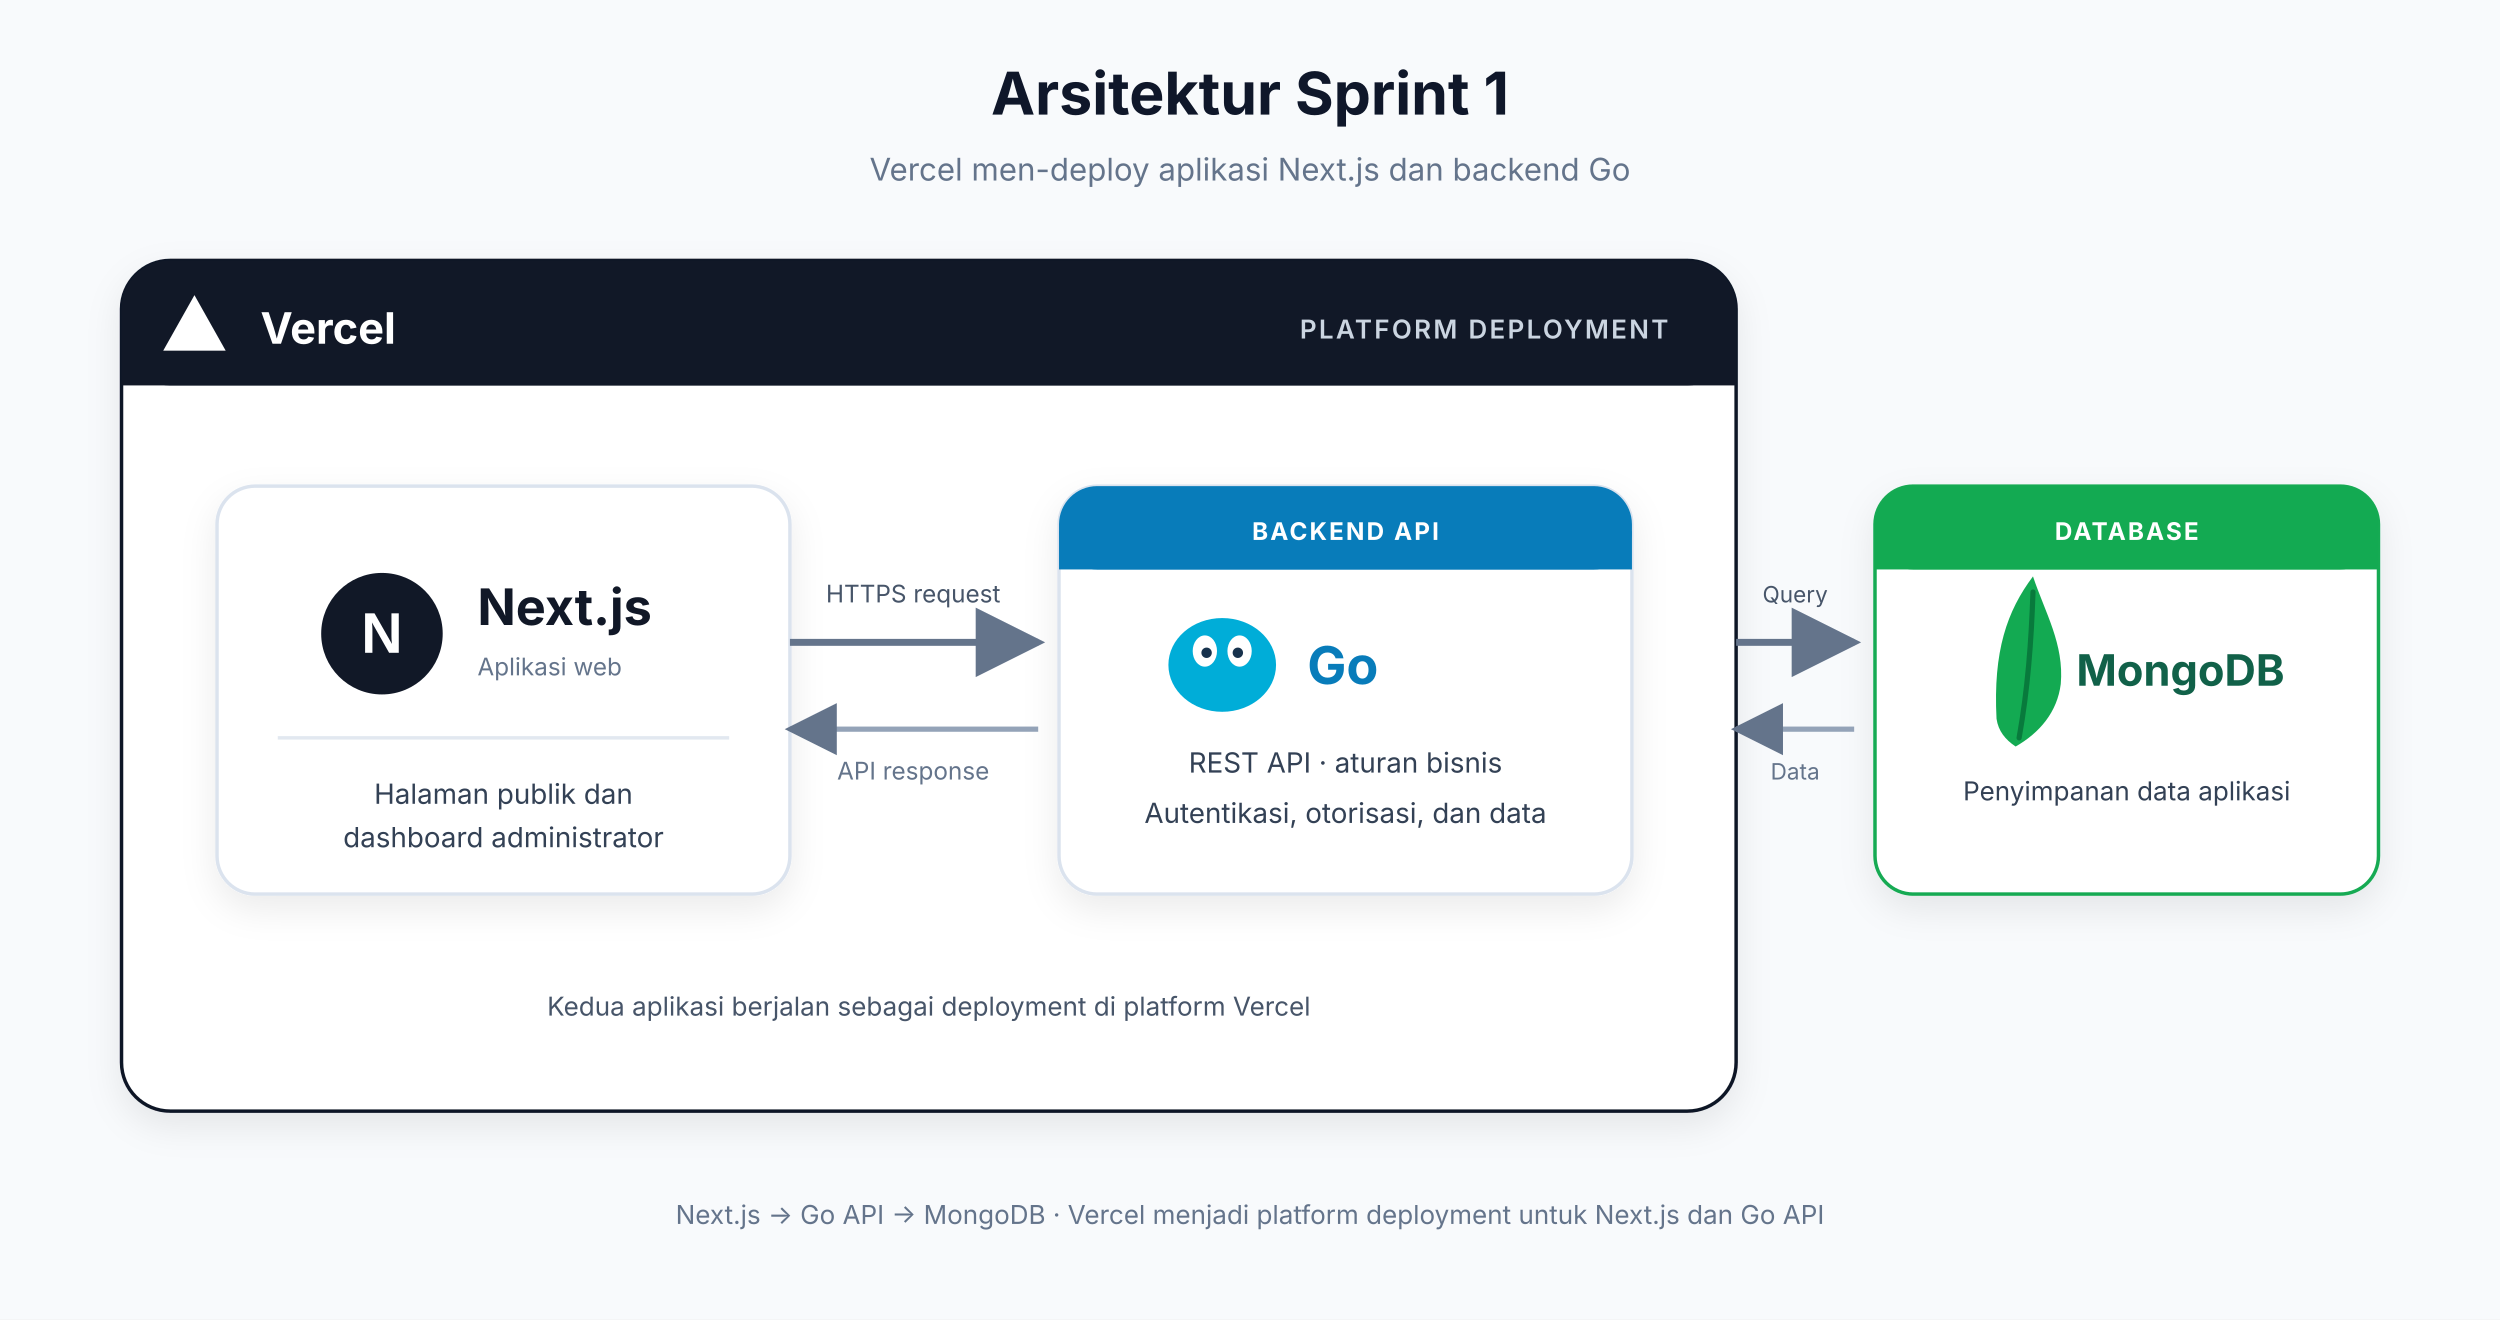
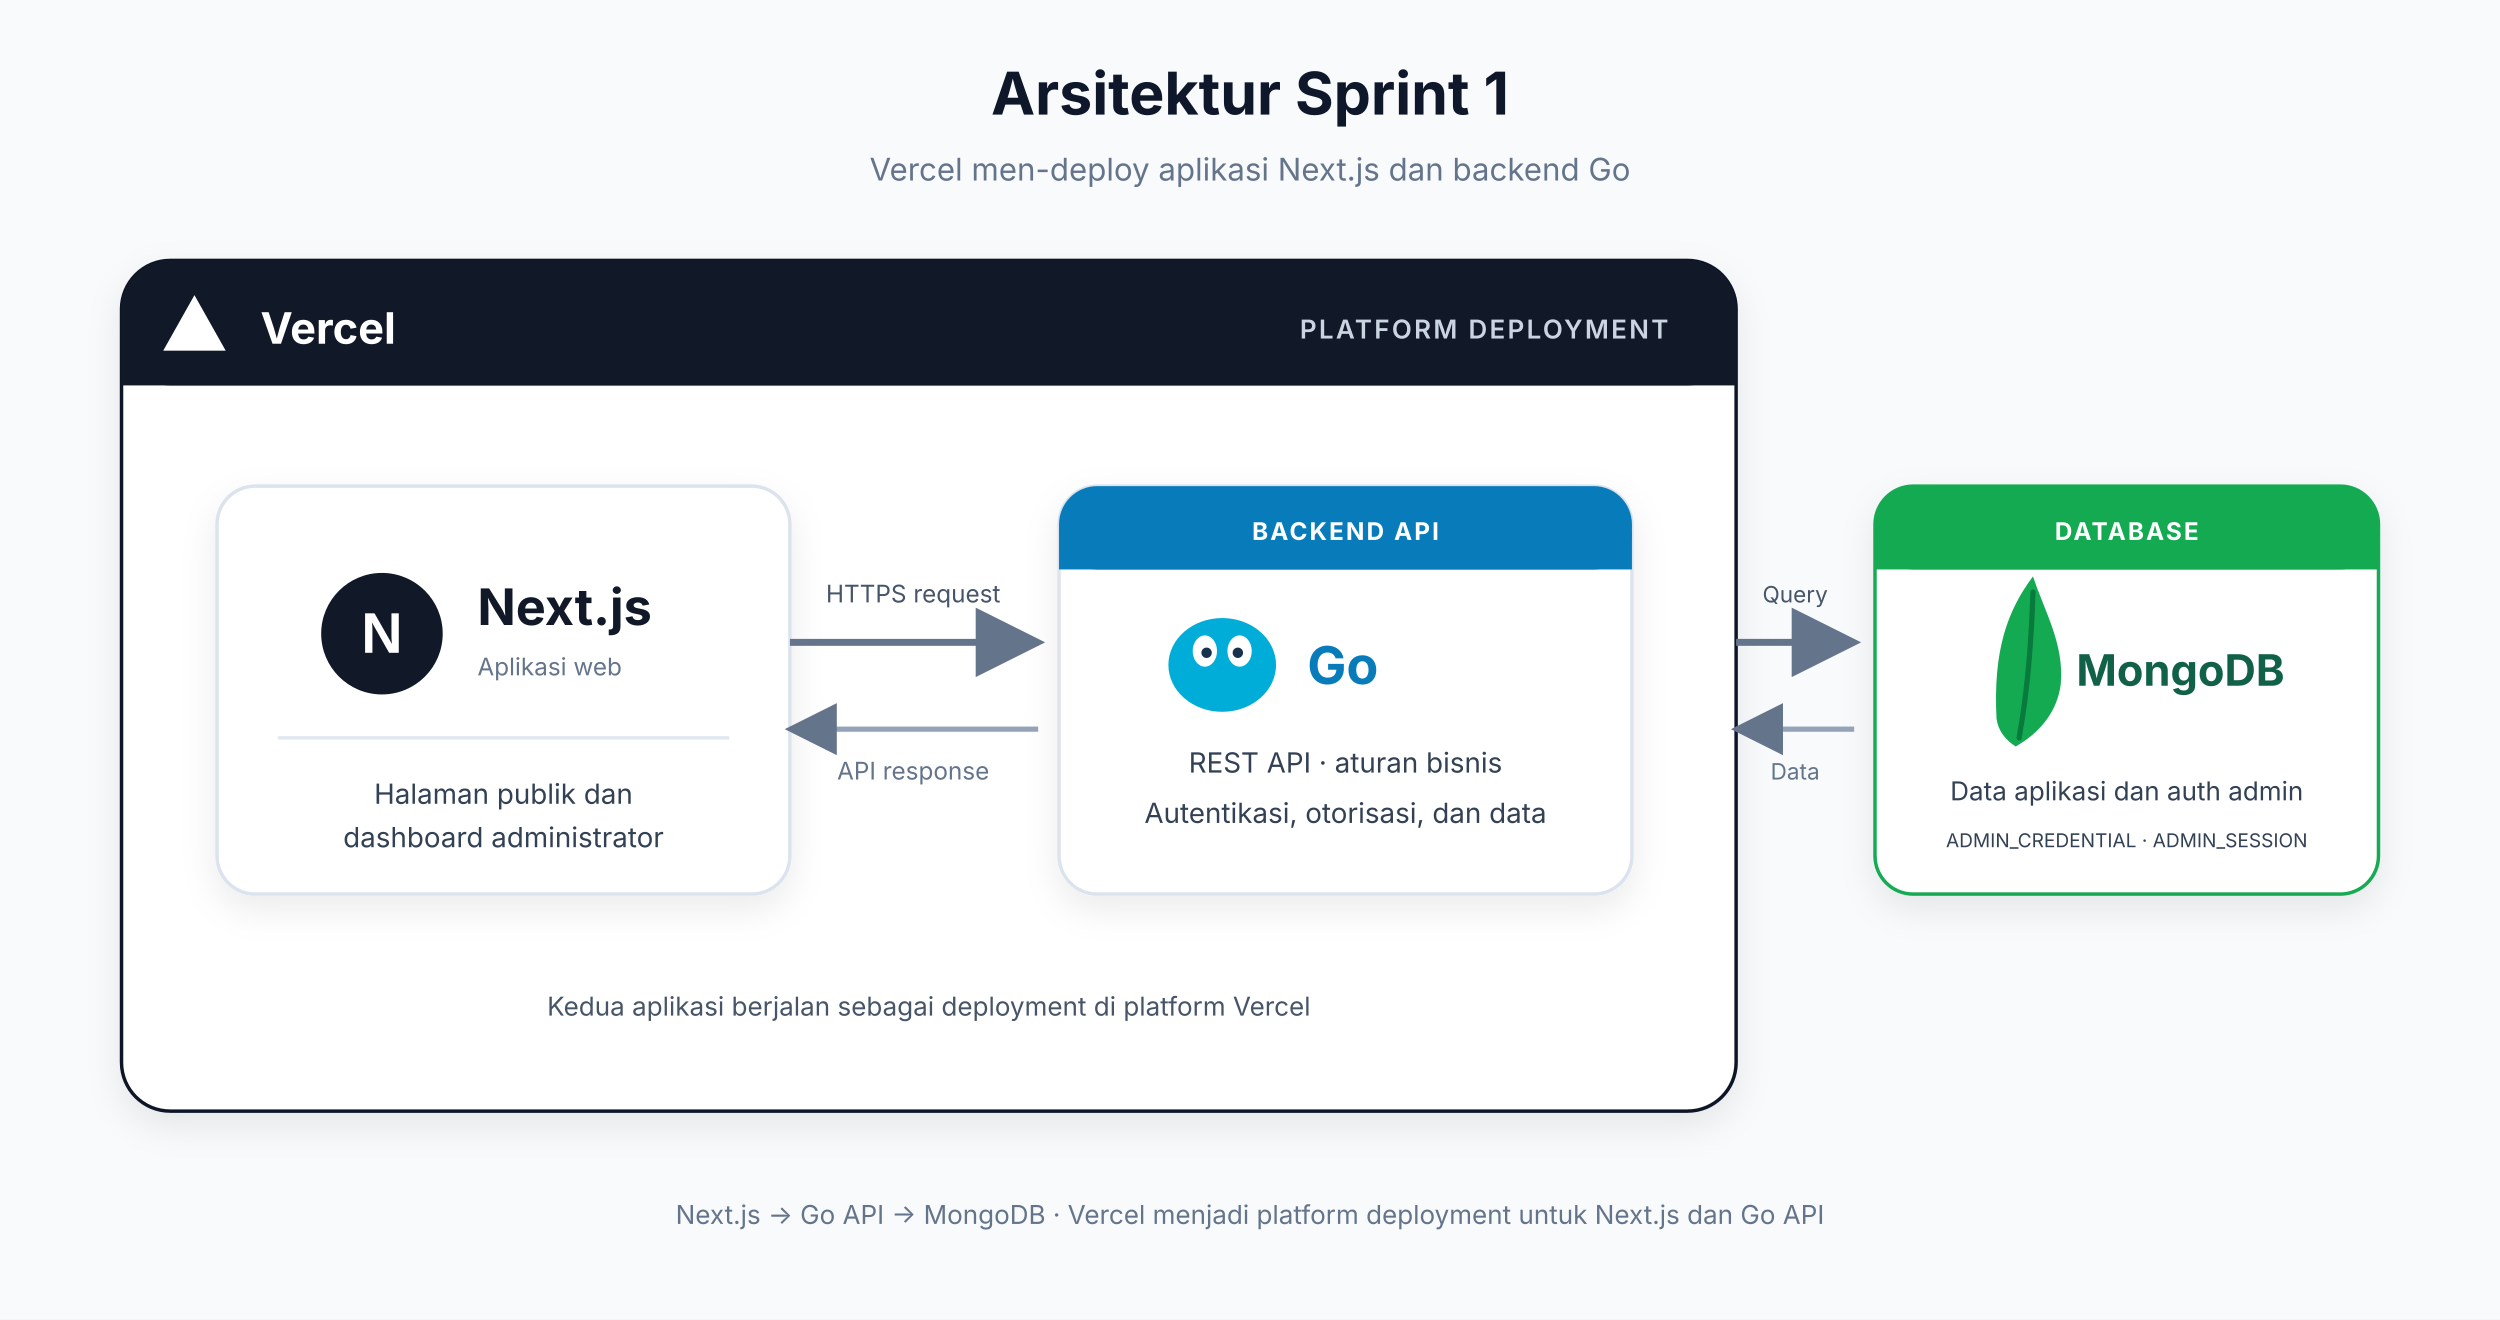
<svg xmlns="http://www.w3.org/2000/svg" width="1440" height="760" viewBox="0 0 1440 760" role="img" aria-labelledby="title desc">
  <defs>
    <marker id="arrow" markerWidth="12" markerHeight="12" refX="10" refY="6" orient="auto">
      <path d="M1 1L11 6L1 11Z" fill="#64748b" />
    </marker>
    <filter id="shadow" x="-10%" y="-10%" width="120%" height="130%">
      <feDropShadow dx="0" dy="8" stdDeviation="10" flood-color="#0f172a" flood-opacity=".08" />
    </filter>
  </defs>
  <rect width="1440" height="760" fill="#f8fafc" />
  <text x="720" y="66" text-anchor="middle" font-family="Inter,Arial,sans-serif" font-size="34" font-weight="700" fill="#0f172a">Arsitektur Sprint 1</text>
  <text x="720" y="104" text-anchor="middle" font-family="Inter,Arial,sans-serif" font-size="18" fill="#64748b">Vercel men-deploy aplikasi Next.js dan backend Go</text>
  <g filter="url(#shadow)">
    <rect x="70" y="150" width="930" height="490" rx="28" fill="#fff" stroke="#111827" stroke-width="2" />
  </g>
  <rect x="70" y="150" width="930" height="72" rx="28" fill="#111827" />
  <path d="M70 194h930v28H70z" fill="#111827" />
  <path d="M112 170l18 32h-36z" fill="#fff" />
  <text x="150" y="198" font-family="Inter,Arial,sans-serif" font-size="25" font-weight="700" fill="#fff">Vercel</text>
  <text x="961" y="195" text-anchor="end" font-family="Inter,Arial,sans-serif" font-size="15" font-weight="600" letter-spacing="1.3" fill="#cbd5e1">PLATFORM DEPLOYMENT</text>
  <g filter="url(#shadow)">
    <rect x="125" y="280" width="330" height="235" rx="22" fill="#fff" stroke="#dbe3ee" stroke-width="2" />
  </g>
  <circle cx="220" cy="365" r="35" fill="#111827" />
  <text x="220" y="376" text-anchor="middle" font-family="Arial,sans-serif" font-size="33" font-weight="700" fill="#fff">N</text>
  <text x="275" y="360" font-family="Inter,Arial,sans-serif" font-size="29" font-weight="700" fill="#111827">Next.js</text>
  <text x="275" y="389" font-family="Inter,Arial,sans-serif" font-size="14" fill="#64748b">Aplikasi web</text>
  <line x1="160" y1="425" x2="420" y2="425" stroke="#e2e8f0" stroke-width="2" />
  <text x="290" y="463" text-anchor="middle" font-family="Inter,Arial,sans-serif" font-size="16" fill="#334155">Halaman publik dan</text>
  <text x="290" y="488" text-anchor="middle" font-family="Inter,Arial,sans-serif" font-size="16" fill="#334155">dashboard administrator</text>
  <g filter="url(#shadow)">
    <rect x="610" y="280" width="330" height="235" rx="22" fill="#fff" stroke="#dbe3ee" stroke-width="2" />
  </g>
  <rect x="610" y="280" width="330" height="48" rx="22" fill="#087cba" />
  <path d="M610 306h330v22H610z" fill="#087cba" />
  <text x="775" y="311" text-anchor="middle" font-family="Inter,Arial,sans-serif" font-size="14" font-weight="700" letter-spacing="1.2" fill="#fff">BACKEND API</text>
  <ellipse cx="704" cy="383" rx="31" ry="27" fill="#00add8" />
  <ellipse cx="694" cy="375" rx="7" ry="9" fill="#fff" />
  <ellipse cx="714" cy="375" rx="7" ry="9" fill="#fff" />
  <circle cx="695" cy="376" r="3" fill="#17324d" />
  <circle cx="713" cy="376" r="3" fill="#17324d" />
  <text x="753" y="394" font-family="Inter,Arial,sans-serif" font-size="30" font-weight="700" fill="#087cba">Go</text>
  <text x="775" y="445" text-anchor="middle" font-family="Inter,Arial,sans-serif" font-size="16" fill="#334155">REST API · aturan bisnis</text>
  <text x="775" y="474" text-anchor="middle" font-family="Inter,Arial,sans-serif" font-size="16" fill="#334155">Autentikasi, otorisasi, dan data</text>
  <line x1="455" y1="370" x2="598" y2="370" stroke="#64748b" stroke-width="4" marker-end="url(#arrow)" />
  <text x="526" y="347" text-anchor="middle" font-family="Inter,Arial,sans-serif" font-size="14" fill="#475569">HTTPS request</text>
  <line x1="598" y1="420" x2="455" y2="420" stroke="#94a3b8" stroke-width="3" marker-end="url(#arrow)" />
  <text x="526" y="449" text-anchor="middle" font-family="Inter,Arial,sans-serif" font-size="14" fill="#64748b">API response</text>
  <text x="535" y="585" text-anchor="middle" font-family="Inter,Arial,sans-serif" font-size="15" fill="#475569">Kedua aplikasi berjalan sebagai deployment di platform Vercel</text>
  <g filter="url(#shadow)">
    <rect x="1080" y="280" width="290" height="235" rx="22" fill="#fff" stroke="#13aa52" stroke-width="2" />
  </g>
  <rect x="1080" y="280" width="290" height="48" rx="22" fill="#13aa52" />
  <path d="M1080 306h290v22h-290z" fill="#13aa52" />
  <text x="1225" y="311" text-anchor="middle" font-family="Inter,Arial,sans-serif" font-size="14" font-weight="700" letter-spacing="1.2" fill="#fff">DATABASE</text>
  <path d="M1150 414c-2-39 6-62 21-82 7 21 18 39 16 62-2 16-12 28-26 36-6-4-10-9-11-16z" fill="#13aa52" />
  <path d="M1171 341c-1 29-3 56-8 84" fill="none" stroke="#087a3c" stroke-width="3" stroke-linecap="round" />
  <text x="1196" y="395" font-family="Inter,Arial,sans-serif" font-size="25" font-weight="700" fill="#116149">MongoDB</text>
-   <text x="1225" y="461" text-anchor="middle" font-family="Inter,Arial,sans-serif" font-size="15" fill="#334155">Penyimpanan data aplikasi</text>
+   <text x="1225" y="461" text-anchor="middle" font-family="Inter,Arial,sans-serif" font-size="15" fill="#334155">Data aplikasi dan auth admin</text>
+   <text x="1225" y="488" text-anchor="middle" font-family="Inter,Arial,sans-serif" font-size="11" fill="#334155">ADMIN_CREDENTIAL · ADMIN_SESSION</text>
  <line x1="1000" y1="370" x2="1068" y2="370" stroke="#64748b" stroke-width="4" marker-end="url(#arrow)" />
  <text x="1034" y="347" text-anchor="middle" font-family="Inter,Arial,sans-serif" font-size="13" fill="#475569">Query</text>
  <line x1="1068" y1="420" x2="1000" y2="420" stroke="#94a3b8" stroke-width="3" marker-end="url(#arrow)" />
  <text x="1034" y="449" text-anchor="middle" font-family="Inter,Arial,sans-serif" font-size="13" fill="#64748b">Data</text>
  <text x="720" y="705" text-anchor="middle" font-family="Inter,Arial,sans-serif" font-size="15" fill="#64748b">Next.js → Go API → MongoDB · Vercel menjadi platform deployment untuk Next.js dan Go API</text>
</svg>
